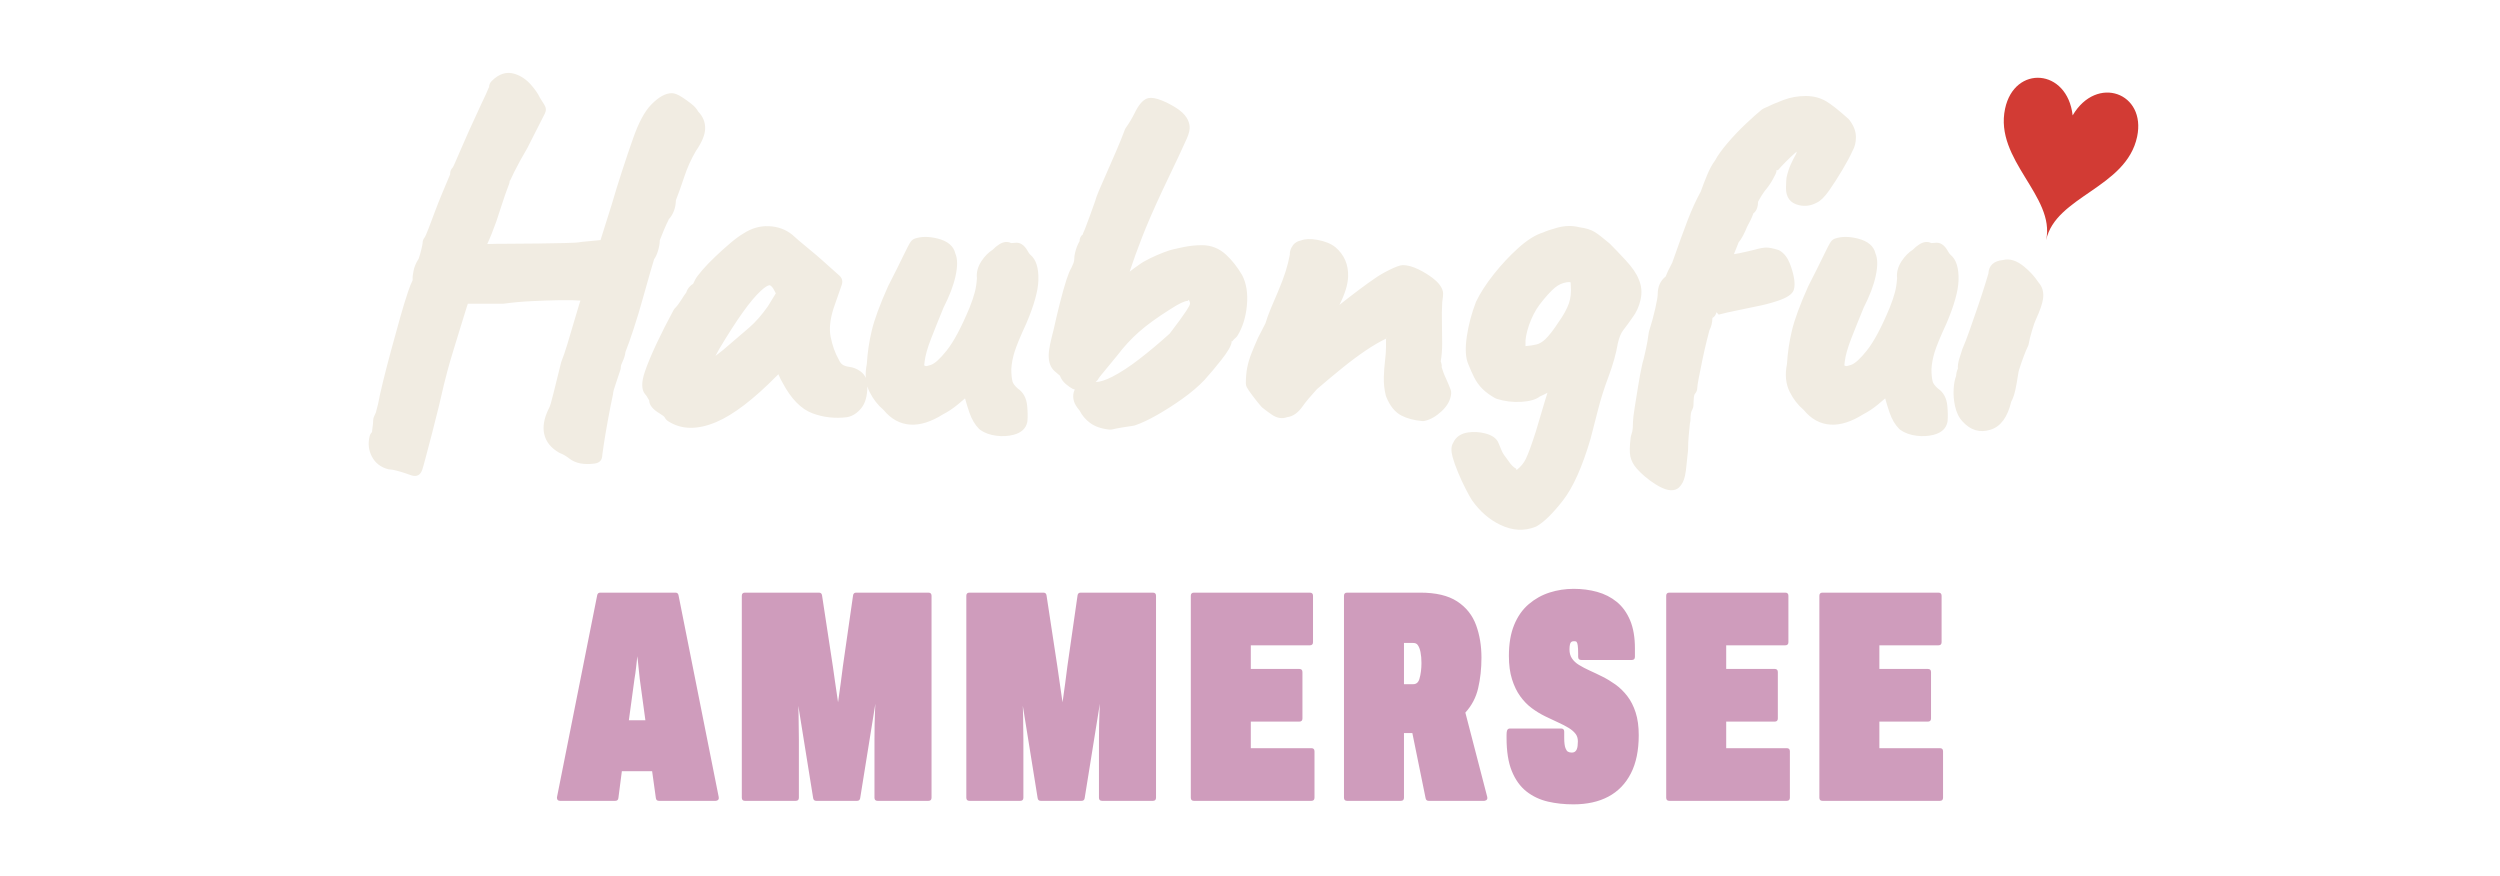
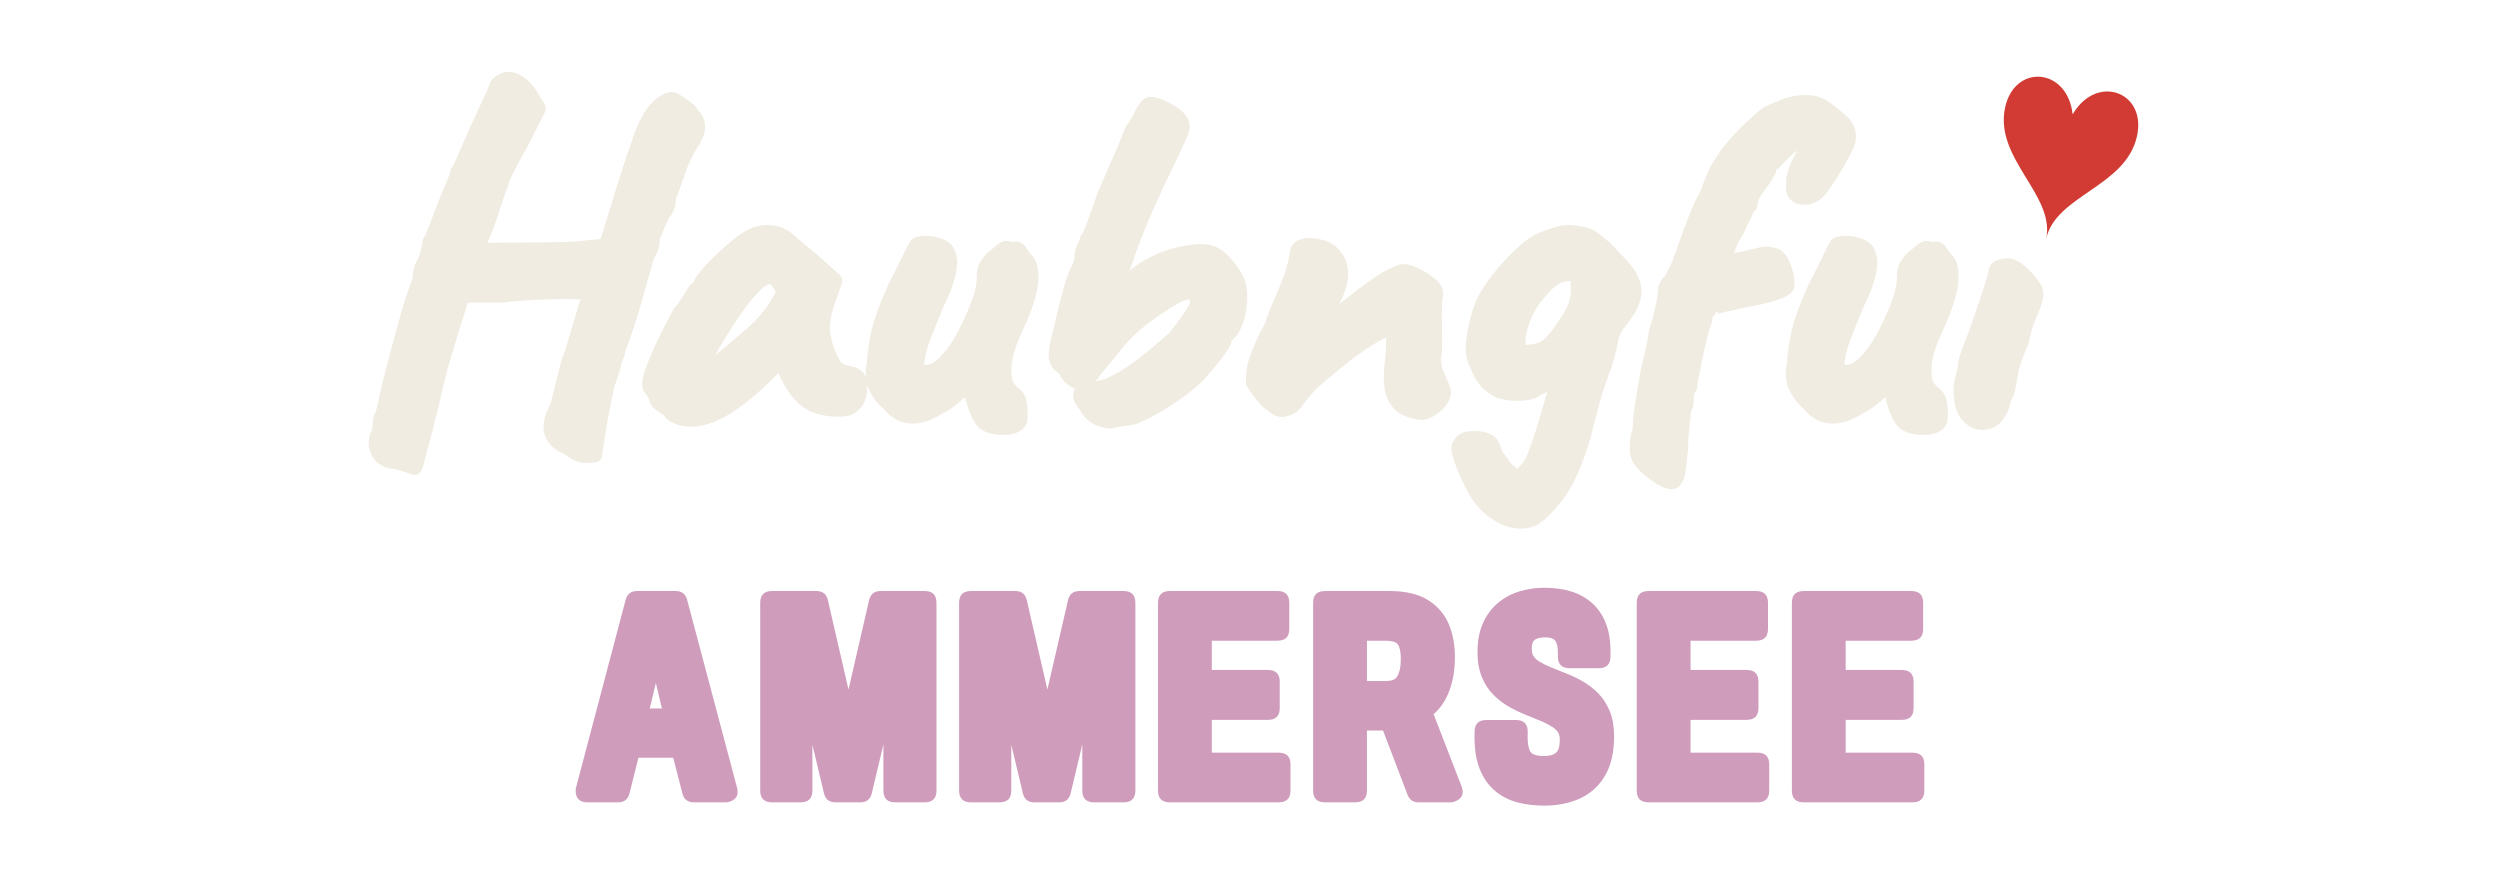
<svg xmlns="http://www.w3.org/2000/svg" width="127.0mm" height="44.45mm" viewBox="0 0 127.0 44.45" role="img" aria-label="Haubngfui · AMMERSEE · Fisherman-Fassung (Stick, embroidery_front)">
-   <path id="schrift" fill="#f1ece2" d="M20.876 24.141 20.635 24.056Q20.411 23.978 20.151 23.91Q19.929 23.852 19.842 23.852Q19.787 23.852 19.733 23.839Q19.15 23.693 18.888 23.187Q18.641 22.71 18.778 22.159Q18.809 22.038 18.897 21.95L18.915 21.789Q18.958 21.51 18.958 21.351Q18.958 21.245 19.006 21.15Q19.083 20.994 19.096 20.95Q19.118 20.874 19.209 20.509Q19.285 20.086 19.466 19.349Q19.648 18.608 19.879 17.758Q20.108 16.912 20.326 16.137Q20.547 15.353 20.732 14.811Q20.858 14.44 20.961 14.237V14.087Q20.961 14.052 20.966 14.017L21.003 13.788Q21.051 13.483 21.27 13.138Q21.347 12.918 21.407 12.659Q21.468 12.395 21.468 12.35Q21.468 12.192 21.566 12.069Q21.619 12.003 21.775 11.597Q21.955 11.13 22.123 10.674Q22.271 10.278 22.456 9.836L22.77 9.087L22.867 8.856V8.827Q22.867 8.64 22.999 8.508Q23.034 8.474 23.374 7.673Q23.751 6.785 24.406 5.379Q24.408 5.373 24.411 5.368Q24.504 5.182 24.694 4.766Q24.784 4.57 24.826 4.456L24.846 4.435Q24.846 4.248 24.978 4.116Q25.532 3.562 26.142 3.751Q26.612 3.897 26.973 4.305Q27.281 4.654 27.43 4.968L27.657 5.33Q27.791 5.546 27.676 5.773L26.794 7.51Q26.788 7.522 26.781 7.534Q26.392 8.197 26.121 8.738Q25.988 9.004 25.924 9.154L25.891 9.189Q25.891 9.27 25.862 9.347L25.754 9.636Q25.649 9.916 25.507 10.353L25.217 11.236Q25.215 11.241 25.214 11.246Q24.975 11.918 24.752 12.397Q25.189 12.383 25.78 12.383Q26.527 12.383 27.306 12.371L28.721 12.346Q29.311 12.335 29.499 12.296Q29.524 12.29 29.549 12.288L30.507 12.196L31.091 10.338Q31.286 9.656 31.601 8.688Q31.917 7.716 32.16 7.034Q32.578 5.833 33.082 5.315Q33.649 4.733 34.129 4.733Q34.334 4.733 34.651 4.938Q34.872 5.081 35.105 5.262Q35.357 5.458 35.469 5.668Q35.839 6.05 35.821 6.55Q35.804 7.015 35.352 7.67Q34.996 8.274 34.761 8.981Q34.523 9.695 34.336 10.171Q34.325 10.49 34.233 10.719Q34.126 10.986 33.964 11.148L33.971 11.156Q33.928 11.235 33.861 11.38Q33.723 11.681 33.607 11.981L33.517 12.205Q33.517 12.44 33.425 12.745Q33.347 13.007 33.228 13.171Q33.172 13.351 33.04 13.803Q32.872 14.379 32.656 15.161Q32.436 15.955 32.191 16.701Q31.962 17.4 31.774 17.879Q31.75 18.112 31.615 18.395Q31.538 18.557 31.538 18.648Q31.538 18.721 31.515 18.791L31.274 19.515Q31.152 19.88 31.152 19.927Q31.152 19.976 31.142 20.023Q31.022 20.571 30.891 21.288Q30.76 22.005 30.676 22.553Q30.597 23.074 30.597 23.102Q30.597 23.497 30.206 23.549Q29.393 23.656 28.931 23.301Q28.673 23.102 28.473 23.029Q28.435 23.015 28.401 22.995Q27.769 22.63 27.643 22.036Q27.527 21.488 27.859 20.795Q27.869 20.772 27.883 20.751Q27.964 20.62 28.128 19.932Q28.31 19.167 28.504 18.415Q28.512 18.387 28.522 18.361Q28.66 18.016 28.823 17.48Q28.991 16.928 29.147 16.388Q29.305 15.841 29.427 15.447Q29.457 15.352 29.486 15.27Q29.068 15.238 28.448 15.249Q27.797 15.261 27.031 15.297Q26.279 15.332 25.599 15.426Q25.568 15.43 25.538 15.43H23.766Q23.742 15.502 23.71 15.6Q23.58 16.006 23.405 16.583L23.042 17.767Q22.857 18.363 22.727 18.853Q22.596 19.344 22.549 19.546Q22.453 19.981 22.295 20.636Q22.137 21.292 21.955 21.985L21.641 23.179Q21.505 23.7 21.452 23.858Q21.309 24.285 20.883 24.143Q20.879 24.142 20.876 24.141ZM33.774 21.215Q33.737 21.14 33.525 21.014Q32.979 20.691 32.979 20.338L32.922 20.247Q32.846 20.101 32.797 20.053Q32.782 20.038 32.769 20.022Q32.487 19.684 32.761 18.877Q32.963 18.286 33.359 17.443Q33.751 16.611 34.216 15.755Q34.247 15.698 34.293 15.652Q34.449 15.496 34.614 15.227Q34.758 14.994 34.864 14.856Q34.907 14.708 35.018 14.579Q35.105 14.477 35.21 14.418L35.319 14.2Q35.392 14.054 35.677 13.722Q35.94 13.415 36.323 13.05Q36.699 12.691 37.08 12.367Q37.473 12.032 37.753 11.87Q38.377 11.46 39.059 11.49Q39.751 11.521 40.252 11.928Q40.27 11.943 40.287 11.959Q40.347 12.019 40.587 12.225Q40.836 12.439 41.158 12.701Q41.492 12.973 41.742 13.198L42.633 13.993Q42.857 14.193 42.758 14.477L42.34 15.677Q42.074 16.526 42.201 17.133Q42.337 17.788 42.604 18.257Q42.614 18.275 42.622 18.293Q42.693 18.448 42.798 18.522Q42.915 18.604 43.145 18.637Q43.443 18.674 43.705 18.861Q43.894 18.996 43.983 19.198Q43.958 18.866 44.034 18.492Q44.086 17.625 44.285 16.794Q44.488 15.945 45.108 14.556Q45.113 14.545 45.118 14.534Q45.622 13.55 45.885 13Q46.17 12.405 46.269 12.273Q46.353 12.16 46.487 12.116Q46.973 11.954 47.631 12.118Q48.402 12.311 48.532 12.881Q48.705 13.276 48.541 14.026Q48.385 14.741 47.931 15.627Q47.598 16.435 47.302 17.195Q47.021 17.913 46.968 18.385Q46.947 18.562 46.949 18.562Q46.984 18.575 47.016 18.593Q47.059 18.616 47.291 18.536Q47.59 18.434 48.087 17.812Q48.627 17.138 49.254 15.628Q49.434 15.178 49.523 14.832Q49.604 14.518 49.628 14.13Q49.577 13.695 49.86 13.262Q50.1 12.896 50.437 12.679Q50.566 12.538 50.754 12.418Q51.079 12.208 51.364 12.348L51.542 12.337Q51.94 12.271 52.211 12.759Q52.288 12.898 52.34 12.94Q52.781 13.301 52.75 14.247Q52.723 15.055 52.135 16.436Q52.132 16.442 52.129 16.448Q51.683 17.411 51.535 17.889Q51.397 18.335 51.374 18.756Q51.375 19.13 51.434 19.376Q51.472 19.53 51.705 19.738Q52.127 20.027 52.181 20.623Q52.221 21.06 52.193 21.389Q52.191 21.419 52.184 21.449Q52.076 21.935 51.484 22.088Q51.074 22.195 50.614 22.135Q50.13 22.073 49.798 21.84Q49.765 21.818 49.738 21.79Q49.423 21.475 49.244 20.954Q49.133 20.632 49.024 20.238Q48.895 20.353 48.652 20.553Q48.285 20.854 47.913 21.043Q47.005 21.615 46.253 21.571Q45.458 21.524 44.883 20.824Q44.448 20.457 44.175 19.911Q44.107 19.775 44.062 19.629Q44.059 20.356 43.757 20.729Q43.45 21.109 43.049 21.189Q43.032 21.193 43.015 21.195Q42.111 21.304 41.286 21.001Q40.405 20.678 39.748 19.43Q39.658 19.287 39.541 19.011Q39.503 19.05 39.466 19.087Q37.692 20.886 36.386 21.44Q34.939 22.052 33.93 21.389Q33.829 21.323 33.774 21.215ZM56.358 21.823Q55.752 21.762 55.375 21.484Q55.032 21.23 54.841 20.853Q54.619 20.592 54.56 20.395Q54.488 20.155 54.542 19.939Q54.563 19.854 54.601 19.79Q54.543 19.778 54.488 19.751Q54.343 19.678 54.145 19.511Q53.938 19.336 53.842 19.083Q53.683 18.956 53.565 18.847Q53.274 18.581 53.274 18.069Q53.274 17.83 53.344 17.495Q53.406 17.197 53.527 16.733Q53.666 16.095 53.839 15.409Q54.015 14.711 54.178 14.204Q54.306 13.807 54.427 13.605L54.519 13.398Q54.577 13.268 54.577 13.074Q54.577 13.037 54.583 13Q54.642 12.644 54.781 12.366L54.842 12.253Q54.842 12.028 55.022 11.893L55.011 11.871Q55.073 11.746 55.161 11.514Q55.351 11.017 55.635 10.213Q55.679 10.032 55.819 9.701Q55.99 9.299 56.233 8.752Q56.473 8.212 56.725 7.624Q56.974 7.043 57.139 6.596Q57.159 6.54 57.193 6.492Q57.462 6.111 57.651 5.722Q57.929 5.149 58.252 5.01Q58.295 4.992 58.341 4.983Q58.593 4.932 59.019 5.103Q59.356 5.238 59.703 5.451Q60.107 5.699 60.283 5.982Q60.412 6.196 60.434 6.417Q60.458 6.654 60.29 7.039Q60.167 7.323 59.874 7.944L59.053 9.671Q58.385 11.103 58.017 12.054Q57.647 13.008 57.421 13.697Q57.405 13.748 57.387 13.799Q57.606 13.628 57.853 13.457Q58.08 13.288 58.439 13.115Q58.782 12.95 59.112 12.823Q59.443 12.696 59.63 12.659Q59.76 12.624 60.139 12.548Q60.605 12.455 61.06 12.455Q61.769 12.455 62.297 12.951Q62.742 13.369 63.088 13.955Q63.094 13.965 63.1 13.975Q63.427 14.6 63.342 15.516Q63.26 16.404 62.868 17.048Q62.827 17.116 62.765 17.166Q62.687 17.228 62.599 17.342L62.572 17.321Q62.572 17.353 62.567 17.385Q62.526 17.674 62.04 18.288Q61.622 18.818 61.202 19.286Q61.198 19.291 61.194 19.296Q60.729 19.786 60.066 20.258Q59.42 20.717 58.785 21.079Q58.131 21.45 57.655 21.609Q57.613 21.623 57.568 21.629Q57.384 21.652 57.031 21.711Q56.687 21.768 56.512 21.812Q56.436 21.831 56.358 21.823ZM77.996 26.765Q77.139 27.102 76.227 26.668Q75.385 26.268 74.786 25.424Q74.782 25.419 74.779 25.414Q74.668 25.248 74.464 24.852Q74.262 24.461 74.074 24.01Q73.882 23.548 73.789 23.206Q73.664 22.741 73.821 22.495Q74.024 22.047 74.583 21.967Q75.008 21.907 75.431 22.013Q75.991 22.153 76.127 22.513Q76.199 22.682 76.271 22.861Q76.324 22.995 76.404 23.11Q76.504 23.254 76.59 23.363Q76.605 23.38 76.617 23.399Q76.816 23.706 77.019 23.808L77.039 23.881Q77.356 23.635 77.511 23.314Q77.702 22.921 78.03 21.89L78.486 20.354Q78.547 20.149 78.611 19.952Q78.429 20.052 78.223 20.142Q77.932 20.372 77.293 20.413Q76.642 20.454 76.03 20.26Q75.985 20.245 75.943 20.222Q75.553 19.999 75.305 19.751Q75.049 19.494 74.883 19.163Q74.744 18.885 74.595 18.512Q74.376 18.028 74.515 17.087Q74.643 16.217 74.974 15.35Q74.981 15.333 74.989 15.316Q75.3 14.668 75.886 13.928Q76.465 13.199 77.12 12.607Q77.802 11.99 78.393 11.808Q78.629 11.699 79.112 11.566Q79.696 11.406 80.234 11.545Q80.719 11.607 81.01 11.785Q81.258 11.936 81.767 12.369Q81.781 12.381 81.794 12.394Q82.114 12.713 82.578 13.214Q83.087 13.763 83.243 14.181Q83.467 14.675 83.338 15.237Q83.221 15.75 82.925 16.138Q82.705 16.457 82.46 16.775Q82.282 17.006 82.183 17.455Q82.055 18.217 81.704 19.156Q81.375 20.037 81.188 20.785L80.801 22.284Q80.799 22.291 80.797 22.299Q80.17 24.432 79.393 25.429Q78.612 26.431 78.049 26.741Q78.023 26.755 77.996 26.765ZM85.224 24.818Q84.83 25.072 84.08 24.589Q83.52 24.229 83.14 23.795Q82.895 23.516 82.822 23.186Q82.757 22.894 82.839 22.215Q82.845 22.163 82.863 22.114Q82.936 21.913 82.945 21.739Q82.956 21.509 82.956 21.424Q82.956 21.243 83.046 20.677L83.227 19.554Q83.325 18.956 83.4 18.628Q83.412 18.554 83.44 18.443Q83.476 18.301 83.503 18.215L83.619 17.704Q83.687 17.409 83.757 16.898Q83.762 16.859 83.774 16.822Q83.961 16.238 84.089 15.666Q84.211 15.123 84.211 14.956Q84.211 14.368 84.615 14.046Q84.661 13.922 84.737 13.761Q84.853 13.519 84.949 13.346Q85.426 11.984 85.737 11.176Q86.054 10.357 86.397 9.735Q86.541 9.328 86.719 8.899Q86.911 8.435 87.127 8.15Q87.324 7.776 87.758 7.268Q88.196 6.754 88.696 6.283Q89.192 5.816 89.495 5.571Q89.535 5.539 89.581 5.517Q90.132 5.251 90.611 5.074Q91.145 4.877 91.732 4.877Q92.312 4.877 92.768 5.144Q93.157 5.372 93.89 6.03Q93.921 6.058 93.947 6.091Q94.281 6.526 94.281 6.968Q94.281 7.366 94.111 7.659Q93.931 8.063 93.59 8.635Q93.244 9.216 92.92 9.677Q92.573 10.171 92.288 10.296Q91.859 10.532 91.389 10.423Q90.727 10.271 90.727 9.551Q90.727 9.363 90.74 9.199L90.752 9.055Q90.755 9.022 90.762 8.991Q90.845 8.634 90.971 8.352Q91.089 8.091 91.196 7.904Q91.2 7.897 91.204 7.891Q91.269 7.784 91.271 7.703Q91.211 7.753 91.105 7.848Q90.911 8.023 90.693 8.244Q90.477 8.462 90.316 8.651L90.251 8.634Q90.251 8.744 90.2 8.842L90.067 9.096Q89.915 9.386 89.628 9.728Q89.479 9.942 89.374 10.131Q89.31 10.246 89.31 10.25Q89.31 10.42 89.263 10.562Q89.201 10.747 89.069 10.842L89.056 10.882Q88.961 11.152 88.759 11.508Q88.659 11.755 88.546 11.969Q88.435 12.178 88.322 12.312L88.229 12.548Q88.158 12.725 88.083 12.912Q88.213 12.894 88.363 12.863Q88.756 12.781 89.13 12.687Q89.523 12.576 89.729 12.576Q89.941 12.576 90.32 12.692Q90.376 12.709 90.426 12.741Q90.744 12.939 90.919 13.377Q91.055 13.717 91.123 14.059Q91.207 14.478 91.121 14.736L91.121 14.736Q91.01 15.053 90.297 15.287Q89.76 15.464 89.221 15.566Q88.779 15.663 88.236 15.771Q87.707 15.877 87.31 15.982L87.197 15.862Q87.145 16.071 86.992 16.152Q86.981 16.511 86.84 16.774Q86.796 16.929 86.705 17.299Q86.596 17.735 86.489 18.246Q86.381 18.761 86.298 19.198Q86.221 19.596 86.221 19.701Q86.221 19.865 86.115 19.991Q86.061 20.054 86.05 20.171Q86.028 20.407 86.028 20.579Q86.028 20.688 85.978 20.785Q85.911 20.914 85.898 20.999Q85.878 21.121 85.878 21.182V21.279Q85.878 21.396 85.847 21.511L85.789 22.107Q85.754 22.482 85.754 22.847Q85.754 22.871 85.751 22.895L85.677 23.589Q85.65 23.929 85.594 24.186Q85.515 24.548 85.293 24.763Q85.261 24.794 85.224 24.818ZM96.481 21.79Q96.166 21.475 95.988 20.954Q95.877 20.632 95.767 20.238Q95.638 20.353 95.396 20.553Q95.029 20.854 94.657 21.043Q93.749 21.615 92.996 21.571Q92.201 21.524 91.627 20.824Q91.192 20.457 90.919 19.911Q90.614 19.301 90.778 18.492Q90.83 17.625 91.029 16.794Q91.231 15.945 91.852 14.556Q91.857 14.545 91.862 14.534Q92.366 13.55 92.629 13Q92.914 12.405 93.013 12.273Q93.097 12.16 93.23 12.116Q93.717 11.954 94.375 12.118Q95.146 12.311 95.275 12.881Q95.448 13.276 95.284 14.026Q95.129 14.741 94.675 15.627Q94.342 16.435 94.045 17.195Q93.765 17.913 93.711 18.385Q93.691 18.562 93.693 18.562Q93.728 18.575 93.76 18.593Q93.802 18.616 94.035 18.536Q94.334 18.434 94.831 17.812Q95.371 17.138 95.998 15.628Q96.178 15.178 96.267 14.832Q96.348 14.518 96.372 14.13Q96.321 13.695 96.604 13.262Q96.843 12.896 97.18 12.679Q97.31 12.538 97.497 12.418Q97.823 12.208 98.108 12.348L98.286 12.337Q98.684 12.271 98.954 12.759Q99.032 12.898 99.084 12.94Q99.525 13.301 99.494 14.247Q99.467 15.055 98.879 16.436Q98.876 16.442 98.873 16.448Q98.427 17.411 98.279 17.889Q98.141 18.335 98.118 18.756Q98.119 19.13 98.178 19.376Q98.215 19.53 98.449 19.738Q98.871 20.027 98.925 20.623Q98.965 21.06 98.937 21.389Q98.935 21.419 98.928 21.449Q98.82 21.935 98.228 22.088Q97.818 22.195 97.357 22.135Q96.873 22.073 96.541 21.84Q96.509 21.818 96.481 21.79ZM72.241 21.389Q71.622 21.333 71.194 21.111Q70.693 20.852 70.414 20.14Q70.404 20.113 70.397 20.085Q70.285 19.639 70.299 19.154Q70.312 18.711 70.363 18.293Q70.408 17.921 70.408 17.659V17.204Q69.938 17.43 69.383 17.803Q68.809 18.19 68.185 18.696Q67.56 19.203 66.9 19.769Q66.403 20.312 66.171 20.644Q65.825 21.138 65.39 21.191Q65.01 21.332 64.623 21.074Q64.39 20.918 64.133 20.713Q64.102 20.688 64.076 20.658Q63.896 20.453 63.658 20.139Q63.403 19.804 63.336 19.67Q63.289 19.575 63.289 19.469Q63.289 19.04 63.357 18.684Q63.425 18.329 63.573 17.953Q63.709 17.606 63.907 17.162Q63.916 17.142 63.927 17.122Q64.014 16.969 64.091 16.805Q64.173 16.629 64.286 16.423Q64.388 16.079 64.566 15.652Q64.748 15.214 64.919 14.824Q65.174 14.221 65.312 13.783Q65.438 13.387 65.525 12.931Q65.513 12.766 65.605 12.583Q65.745 12.301 66.043 12.227Q66.062 12.222 66.081 12.219Q66.393 12.09 66.919 12.184Q67.502 12.289 67.833 12.554Q67.839 12.558 67.844 12.563Q68.515 13.139 68.484 14.055Q68.463 14.659 68.042 15.49Q68.089 15.453 68.14 15.412Q68.556 15.082 69.043 14.717Q69.53 14.352 69.828 14.152Q70.122 13.94 70.56 13.721Q71.065 13.468 71.268 13.468Q71.612 13.468 72.055 13.682Q72.445 13.871 72.783 14.127Q73.21 14.452 73.297 14.799Q73.311 14.852 73.311 14.908Q73.311 15.039 73.281 15.23Q73.262 15.353 73.262 15.439Q73.262 15.453 73.261 15.467Q73.238 15.834 73.25 16.358Q73.262 16.906 73.262 17.454Q73.262 17.945 73.188 18.361Q73.202 18.396 73.215 18.434Q73.254 18.55 73.237 18.653Q73.275 18.78 73.32 18.907Q73.373 19.056 73.461 19.241Q73.564 19.461 73.691 19.79Q73.727 19.885 73.719 19.986Q73.682 20.476 73.227 20.897Q72.813 21.28 72.383 21.379Q72.312 21.396 72.241 21.389ZM102.17 20.408Q101.89 21.589 101.12 21.829Q100.306 22.082 99.706 21.419Q99.427 21.134 99.316 20.634Q99.218 20.192 99.246 19.748Q99.271 19.358 99.369 19.103Q99.384 18.886 99.462 18.724Q99.441 18.525 99.53 18.229Q99.604 17.981 99.679 17.758Q99.685 17.739 99.693 17.72Q99.856 17.349 100.067 16.749Q100.284 16.136 100.5 15.499Q100.715 14.866 100.858 14.402Q100.974 14.026 101.009 13.901Q101.044 13.275 101.762 13.208Q102.262 13.08 102.829 13.547Q103.275 13.915 103.551 14.34Q103.862 14.685 103.784 15.194Q103.726 15.569 103.435 16.205Q103.431 16.212 103.428 16.219Q103.349 16.377 103.228 16.786Q103.103 17.205 103.059 17.467Q103.048 17.534 103.018 17.595Q102.931 17.767 102.807 18.096Q102.679 18.432 102.587 18.732Q102.581 18.75 102.575 18.767Q102.546 18.839 102.505 19.112Q102.455 19.452 102.38 19.804Q102.303 20.164 102.17 20.408ZM55.838 19.181Q55.781 19.3 55.661 19.407Q55.988 19.401 56.5 19.14Q57.126 18.822 57.889 18.232Q58.656 17.639 59.424 16.943Q60.022 16.16 60.261 15.795Q60.449 15.51 60.454 15.424Q60.458 15.35 60.401 15.247Q60.396 15.239 60.392 15.23L60.336 15.285Q60.107 15.285 59.47 15.696Q58.459 16.331 57.859 16.862Q57.265 17.387 56.761 18.052Q56.757 18.056 56.754 18.061Q56.557 18.307 56.322 18.586Q56.095 18.854 55.945 19.044L55.838 19.181ZM77.493 17.583Q77.812 17.557 78.052 17.499Q78.283 17.443 78.509 17.226Q78.786 16.96 79.168 16.375Q79.173 16.368 79.178 16.361Q79.552 15.834 79.7 15.411Q79.837 15.018 79.796 14.509L79.789 14.348Q79.738 14.316 79.589 14.339Q79.255 14.392 78.989 14.614Q78.665 14.884 78.213 15.472Q77.895 15.896 77.676 16.507Q77.467 17.134 77.496 17.477L77.493 17.583ZM39.412 14.901Q39.277 14.623 39.19 14.547Q39.124 14.489 39.1 14.489Q38.961 14.489 38.656 14.769Q38.256 15.135 37.741 15.857Q37.208 16.602 36.542 17.72Q36.435 17.903 36.346 18.08Q36.515 17.954 36.713 17.795L38.059 16.642Q38.542 16.224 39.013 15.554L39.412 14.901ZM70.423 17.196 70.435 17.134 70.413 17.173 70.423 17.196ZM86.993 16.11Q87.002 16.098 87.009 16.085L86.993 16.09Q86.993 16.1 86.993 16.11ZM70.415 17.2H70.423L70.423 17.197Q70.419 17.199 70.415 17.2Z" />
-   <g id="herz" transform="translate(104.855,7.912) rotate(12) scale(0.38096) translate(0,8.500)">
+   <path id="schrift" fill="#f1ece2" d="M20.876 24.086 20.635 24.001Q20.411 23.923 20.151 23.855Q19.929 23.797 19.842 23.797Q19.787 23.797 19.733 23.784Q19.15 23.638 18.888 23.132Q18.641 22.655 18.778 22.104Q18.809 21.983 18.897 21.895L18.915 21.735Q18.958 21.455 18.958 21.296Q18.958 21.19 19.006 21.095Q19.083 20.939 19.096 20.895Q19.118 20.819 19.209 20.454Q19.285 20.031 19.466 19.294Q19.648 18.553 19.879 17.703Q20.108 16.857 20.326 16.082Q20.547 15.298 20.732 14.756Q20.858 14.385 20.961 14.182V14.032Q20.961 13.997 20.966 13.962L21.003 13.733Q21.051 13.428 21.27 13.083Q21.347 12.863 21.407 12.604Q21.468 12.34 21.468 12.295Q21.468 12.137 21.566 12.014Q21.619 11.948 21.775 11.542Q21.955 11.075 22.123 10.619Q22.271 10.223 22.456 9.781L22.77 9.032L22.867 8.801V8.772Q22.867 8.585 22.999 8.453Q23.034 8.419 23.374 7.618Q23.751 6.731 24.406 5.324Q24.408 5.318 24.411 5.313Q24.504 5.127 24.694 4.711Q24.784 4.515 24.826 4.401L24.846 4.38Q24.846 4.193 24.978 4.061Q25.532 3.507 26.142 3.696Q26.612 3.842 26.973 4.25Q27.281 4.599 27.43 4.913L27.657 5.275Q27.791 5.491 27.676 5.718L26.794 7.455Q26.788 7.467 26.781 7.479Q26.392 8.142 26.121 8.683Q25.988 8.949 25.924 9.099L25.891 9.134Q25.891 9.215 25.862 9.292L25.754 9.581Q25.649 9.861 25.507 10.298L25.217 11.181Q25.215 11.186 25.214 11.191Q24.975 11.863 24.752 12.342Q25.189 12.328 25.78 12.328Q26.527 12.328 27.306 12.316L28.721 12.291Q29.311 12.28 29.499 12.241Q29.524 12.236 29.549 12.233L30.507 12.141L31.091 10.283Q31.286 9.601 31.601 8.633Q31.917 7.661 32.16 6.979Q32.578 5.778 33.082 5.26Q33.649 4.678 34.129 4.678Q34.334 4.678 34.651 4.883Q34.872 5.026 35.105 5.207Q35.357 5.403 35.469 5.613Q35.839 5.995 35.821 6.495Q35.804 6.96 35.352 7.615Q34.996 8.219 34.761 8.926Q34.523 9.64 34.336 10.116Q34.325 10.435 34.233 10.664Q34.126 10.931 33.964 11.093L33.971 11.101Q33.928 11.18 33.861 11.325Q33.723 11.626 33.607 11.926L33.517 12.15Q33.517 12.385 33.425 12.69Q33.347 12.952 33.228 13.116Q33.172 13.296 33.04 13.748Q32.872 14.324 32.656 15.106Q32.436 15.9 32.191 16.646Q31.962 17.345 31.774 17.824Q31.75 18.057 31.615 18.34Q31.538 18.502 31.538 18.593Q31.538 18.666 31.515 18.736L31.274 19.46Q31.152 19.825 31.152 19.872Q31.152 19.921 31.142 19.968Q31.022 20.516 30.891 21.233Q30.76 21.95 30.676 22.498Q30.597 23.019 30.597 23.047Q30.597 23.442 30.206 23.494Q29.393 23.601 28.931 23.246Q28.673 23.047 28.473 22.974Q28.435 22.96 28.401 22.941Q27.769 22.575 27.643 21.981Q27.527 21.433 27.859 20.74Q27.869 20.717 27.883 20.696Q27.964 20.565 28.128 19.877Q28.31 19.112 28.504 18.36Q28.512 18.332 28.522 18.306Q28.66 17.961 28.823 17.425Q28.991 16.873 29.147 16.333Q29.305 15.786 29.427 15.392Q29.457 15.297 29.486 15.215Q29.068 15.183 28.448 15.194Q27.797 15.206 27.031 15.242Q26.279 15.277 25.599 15.371Q25.568 15.375 25.538 15.375H23.766Q23.742 15.447 23.71 15.545Q23.58 15.951 23.405 16.528L23.042 17.712Q22.857 18.308 22.727 18.798Q22.596 19.289 22.549 19.491Q22.453 19.926 22.295 20.581Q22.137 21.237 21.955 21.93L21.641 23.124Q21.505 23.645 21.452 23.803Q21.309 24.23 20.883 24.088Q20.879 24.087 20.876 24.086ZM33.774 21.16Q33.737 21.085 33.525 20.959Q32.979 20.636 32.979 20.283L32.922 20.192Q32.846 20.046 32.797 19.998Q32.782 19.983 32.769 19.967Q32.487 19.629 32.761 18.822Q32.963 18.232 33.359 17.388Q33.751 16.556 34.216 15.7Q34.247 15.643 34.293 15.597Q34.449 15.441 34.614 15.172Q34.758 14.939 34.864 14.801Q34.907 14.653 35.018 14.524Q35.105 14.422 35.21 14.363L35.319 14.145Q35.392 13.999 35.677 13.667Q35.94 13.36 36.323 12.995Q36.699 12.636 37.08 12.312Q37.473 11.977 37.753 11.815Q38.377 11.405 39.059 11.435Q39.751 11.466 40.252 11.873Q40.27 11.888 40.287 11.904Q40.347 11.965 40.587 12.17Q40.836 12.384 41.158 12.646Q41.492 12.918 41.742 13.143L42.633 13.938Q42.857 14.138 42.758 14.422L42.34 15.622Q42.074 16.471 42.201 17.078Q42.337 17.733 42.604 18.202Q42.614 18.22 42.622 18.238Q42.693 18.393 42.798 18.467Q42.915 18.549 43.145 18.582Q43.443 18.62 43.705 18.806Q43.894 18.941 43.983 19.143Q43.958 18.811 44.034 18.437Q44.086 17.57 44.285 16.739Q44.488 15.89 45.108 14.501Q45.113 14.49 45.118 14.479Q45.622 13.495 45.885 12.945Q46.17 12.35 46.269 12.218Q46.353 12.106 46.487 12.061Q46.973 11.899 47.631 12.064Q48.402 12.256 48.532 12.826Q48.705 13.221 48.541 13.972Q48.385 14.686 47.931 15.573Q47.598 16.38 47.302 17.14Q47.021 17.858 46.968 18.331Q46.947 18.507 46.949 18.507Q46.984 18.52 47.016 18.538Q47.059 18.561 47.291 18.481Q47.59 18.379 48.087 17.757Q48.627 17.083 49.254 15.573Q49.434 15.123 49.523 14.777Q49.604 14.463 49.628 14.075Q49.577 13.64 49.86 13.207Q50.1 12.841 50.437 12.624Q50.566 12.483 50.754 12.363Q51.079 12.153 51.364 12.293L51.542 12.282Q51.94 12.216 52.211 12.704Q52.288 12.844 52.34 12.885Q52.781 13.246 52.75 14.192Q52.723 15 52.135 16.381Q52.132 16.387 52.129 16.394Q51.683 17.356 51.535 17.834Q51.397 18.28 51.374 18.701Q51.375 19.075 51.434 19.321Q51.472 19.475 51.705 19.683Q52.127 19.972 52.181 20.568Q52.221 21.005 52.193 21.334Q52.191 21.364 52.184 21.394Q52.076 21.88 51.484 22.033Q51.074 22.14 50.614 22.08Q50.13 22.018 49.798 21.786Q49.765 21.763 49.738 21.735Q49.423 21.42 49.244 20.899Q49.133 20.577 49.024 20.183Q48.895 20.298 48.652 20.498Q48.285 20.799 47.913 20.988Q47.005 21.56 46.253 21.516Q45.458 21.469 44.883 20.769Q44.448 20.402 44.175 19.856Q44.107 19.72 44.062 19.574Q44.059 20.301 43.757 20.674Q43.45 21.054 43.049 21.134Q43.032 21.138 43.015 21.14Q42.111 21.249 41.286 20.946Q40.405 20.623 39.748 19.375Q39.658 19.232 39.541 18.956Q39.503 18.995 39.466 19.032Q37.692 20.831 36.386 21.385Q34.939 21.997 33.93 21.335Q33.829 21.268 33.774 21.16ZM56.358 21.768Q55.752 21.708 55.375 21.429Q55.032 21.176 54.841 20.798Q54.619 20.537 54.56 20.34Q54.488 20.1 54.542 19.884Q54.563 19.799 54.601 19.735Q54.543 19.723 54.488 19.696Q54.343 19.623 54.145 19.456Q53.938 19.281 53.842 19.029Q53.683 18.901 53.565 18.792Q53.274 18.526 53.274 18.014Q53.274 17.775 53.344 17.44Q53.406 17.142 53.527 16.678Q53.666 16.041 53.839 15.355Q54.015 14.657 54.178 14.149Q54.306 13.752 54.427 13.55L54.519 13.343Q54.577 13.213 54.577 13.019Q54.577 12.982 54.583 12.945Q54.642 12.589 54.781 12.311L54.842 12.198Q54.842 11.973 55.022 11.838L55.011 11.816Q55.073 11.691 55.161 11.459Q55.351 10.962 55.635 10.158Q55.679 9.977 55.819 9.646Q55.99 9.244 56.233 8.698Q56.473 8.157 56.725 7.569Q56.974 6.988 57.139 6.541Q57.159 6.485 57.193 6.437Q57.462 6.056 57.651 5.667Q57.929 5.094 58.252 4.955Q58.295 4.937 58.341 4.928Q58.593 4.877 59.019 5.048Q59.356 5.183 59.703 5.396Q60.107 5.644 60.283 5.927Q60.412 6.141 60.434 6.362Q60.458 6.599 60.29 6.984Q60.167 7.268 59.874 7.889L59.053 9.616Q58.385 11.048 58.017 11.999Q57.647 12.953 57.421 13.642Q57.405 13.693 57.387 13.744Q57.606 13.573 57.853 13.402Q58.08 13.233 58.439 13.06Q58.782 12.895 59.112 12.768Q59.443 12.641 59.63 12.604Q59.76 12.569 60.139 12.493Q60.605 12.4 61.06 12.4Q61.769 12.4 62.297 12.896Q62.742 13.314 63.088 13.9Q63.094 13.91 63.1 13.92Q63.427 14.545 63.342 15.461Q63.26 16.349 62.868 16.993Q62.827 17.061 62.765 17.111Q62.687 17.173 62.599 17.287L62.572 17.266Q62.572 17.298 62.567 17.33Q62.526 17.619 62.04 18.233Q61.622 18.763 61.202 19.231Q61.198 19.236 61.194 19.241Q60.729 19.731 60.066 20.203Q59.42 20.663 58.785 21.024Q58.131 21.395 57.655 21.554Q57.613 21.568 57.568 21.574Q57.384 21.597 57.031 21.656Q56.687 21.713 56.512 21.757Q56.436 21.776 56.358 21.768ZM77.996 26.71Q77.139 27.047 76.227 26.613Q75.385 26.213 74.786 25.369Q74.782 25.364 74.779 25.359Q74.668 25.193 74.464 24.797Q74.262 24.406 74.074 23.955Q73.882 23.493 73.789 23.151Q73.664 22.686 73.821 22.44Q74.024 21.992 74.583 21.913Q75.008 21.852 75.431 21.958Q75.991 22.098 76.127 22.458Q76.199 22.627 76.271 22.806Q76.324 22.94 76.404 23.055Q76.504 23.199 76.59 23.308Q76.605 23.325 76.617 23.344Q76.816 23.651 77.019 23.753L77.039 23.826Q77.356 23.58 77.511 23.259Q77.702 22.866 78.03 21.835L78.486 20.299Q78.547 20.094 78.611 19.897Q78.429 19.997 78.223 20.087Q77.932 20.317 77.293 20.358Q76.642 20.399 76.03 20.205Q75.985 20.19 75.943 20.167Q75.553 19.944 75.305 19.696Q75.049 19.439 74.883 19.108Q74.744 18.83 74.595 18.457Q74.376 17.973 74.515 17.032Q74.643 16.162 74.974 15.296Q74.981 15.278 74.989 15.262Q75.3 14.613 75.886 13.873Q76.465 13.144 77.12 12.552Q77.802 11.935 78.393 11.753Q78.629 11.644 79.112 11.511Q79.696 11.351 80.234 11.49Q80.719 11.552 81.01 11.73Q81.258 11.881 81.767 12.314Q81.781 12.326 81.794 12.339Q82.114 12.658 82.578 13.159Q83.087 13.708 83.243 14.126Q83.467 14.62 83.338 15.182Q83.221 15.695 82.925 16.083Q82.705 16.402 82.46 16.72Q82.282 16.951 82.183 17.4Q82.055 18.162 81.704 19.101Q81.375 19.982 81.188 20.73L80.801 22.229Q80.799 22.236 80.797 22.244Q80.17 24.377 79.393 25.374Q78.612 26.376 78.049 26.686Q78.023 26.7 77.996 26.71ZM85.224 24.763Q84.83 25.017 84.08 24.534Q83.52 24.174 83.14 23.74Q82.895 23.461 82.822 23.131Q82.757 22.839 82.839 22.16Q82.845 22.108 82.863 22.059Q82.936 21.858 82.945 21.684Q82.956 21.454 82.956 21.369Q82.956 21.188 83.046 20.622L83.227 19.499Q83.325 18.901 83.4 18.573Q83.412 18.499 83.44 18.388Q83.476 18.246 83.503 18.16L83.619 17.649Q83.687 17.354 83.757 16.843Q83.762 16.804 83.774 16.767Q83.961 16.183 84.089 15.611Q84.211 15.068 84.211 14.901Q84.211 14.313 84.615 13.991Q84.661 13.867 84.737 13.706Q84.853 13.464 84.949 13.291Q85.426 11.929 85.737 11.121Q86.054 10.302 86.397 9.68Q86.541 9.273 86.719 8.844Q86.911 8.38 87.127 8.095Q87.324 7.721 87.758 7.213Q88.196 6.699 88.696 6.228Q89.192 5.761 89.495 5.517Q89.535 5.484 89.581 5.462Q90.132 5.196 90.611 5.019Q91.145 4.823 91.732 4.823Q92.312 4.823 92.768 5.089Q93.157 5.317 93.89 5.975Q93.921 6.003 93.947 6.036Q94.281 6.471 94.281 6.913Q94.281 7.311 94.111 7.604Q93.931 8.008 93.59 8.58Q93.244 9.161 92.92 9.622Q92.573 10.116 92.288 10.241Q91.859 10.477 91.389 10.368Q90.727 10.216 90.727 9.496Q90.727 9.308 90.74 9.145L90.752 9Q90.755 8.967 90.762 8.936Q90.845 8.579 90.971 8.297Q91.089 8.036 91.196 7.849Q91.2 7.842 91.204 7.836Q91.269 7.73 91.271 7.648Q91.211 7.698 91.105 7.793Q90.911 7.969 90.693 8.189Q90.477 8.407 90.316 8.596L90.251 8.579Q90.251 8.689 90.2 8.787L90.067 9.041Q89.915 9.331 89.628 9.673Q89.479 9.887 89.374 10.076Q89.31 10.191 89.31 10.195Q89.31 10.365 89.263 10.507Q89.201 10.692 89.069 10.787L89.056 10.827Q88.961 11.097 88.759 11.453Q88.659 11.701 88.546 11.914Q88.435 12.123 88.322 12.257L88.229 12.493Q88.158 12.67 88.083 12.857Q88.213 12.839 88.363 12.808Q88.756 12.726 89.13 12.632Q89.523 12.521 89.729 12.521Q89.941 12.521 90.32 12.637Q90.376 12.654 90.426 12.686Q90.744 12.884 90.919 13.322Q91.055 13.662 91.123 14.005Q91.207 14.423 91.121 14.682L91.121 14.681Q91.01 14.998 90.297 15.232Q89.76 15.409 89.221 15.511Q88.779 15.608 88.236 15.717Q87.707 15.822 87.31 15.927L87.197 15.807Q87.145 16.016 86.992 16.097Q86.981 16.456 86.84 16.719Q86.796 16.875 86.705 17.244Q86.596 17.68 86.489 18.191Q86.381 18.706 86.298 19.143Q86.221 19.541 86.221 19.646Q86.221 19.81 86.115 19.936Q86.061 20 86.05 20.116Q86.028 20.352 86.028 20.524Q86.028 20.633 85.978 20.731Q85.911 20.859 85.898 20.945Q85.878 21.066 85.878 21.127V21.224Q85.878 21.341 85.847 21.456L85.789 22.052Q85.754 22.427 85.754 22.792Q85.754 22.816 85.751 22.84L85.677 23.534Q85.65 23.874 85.594 24.131Q85.515 24.493 85.293 24.708Q85.261 24.739 85.224 24.763ZM96.481 21.735Q96.166 21.42 95.988 20.899Q95.877 20.577 95.767 20.183Q95.638 20.298 95.396 20.498Q95.029 20.799 94.657 20.988Q93.749 21.56 92.996 21.516Q92.201 21.469 91.627 20.769Q91.192 20.402 90.919 19.856Q90.614 19.246 90.778 18.437Q90.83 17.57 91.029 16.739Q91.231 15.89 91.852 14.501Q91.857 14.49 91.862 14.479Q92.366 13.495 92.629 12.945Q92.914 12.35 93.013 12.218Q93.097 12.106 93.23 12.061Q93.717 11.899 94.375 12.064Q95.146 12.256 95.275 12.826Q95.448 13.221 95.284 13.972Q95.129 14.686 94.675 15.572Q94.342 16.38 94.045 17.14Q93.765 17.858 93.711 18.331Q93.691 18.507 93.693 18.507Q93.728 18.52 93.76 18.538Q93.802 18.561 94.035 18.481Q94.334 18.379 94.831 17.757Q95.371 17.083 95.998 15.573Q96.178 15.123 96.267 14.777Q96.348 14.463 96.372 14.075Q96.321 13.64 96.604 13.207Q96.843 12.841 97.18 12.624Q97.31 12.483 97.497 12.363Q97.823 12.153 98.108 12.293L98.286 12.282Q98.684 12.216 98.954 12.704Q99.032 12.844 99.084 12.885Q99.525 13.246 99.494 14.192Q99.467 15 98.879 16.381Q98.876 16.387 98.873 16.394Q98.427 17.356 98.279 17.834Q98.141 18.28 98.118 18.701Q98.119 19.075 98.178 19.321Q98.215 19.475 98.449 19.683Q98.871 19.972 98.925 20.568Q98.965 21.005 98.937 21.334Q98.935 21.364 98.928 21.394Q98.82 21.88 98.228 22.033Q97.818 22.14 97.357 22.08Q96.873 22.018 96.541 21.786Q96.509 21.763 96.481 21.735ZM72.241 21.334Q71.622 21.278 71.194 21.056Q70.693 20.798 70.414 20.085Q70.404 20.058 70.397 20.03Q70.285 19.584 70.299 19.099Q70.312 18.656 70.363 18.238Q70.408 17.866 70.408 17.604V17.149Q69.938 17.375 69.383 17.748Q68.809 18.135 68.185 18.641Q67.56 19.148 66.9 19.714Q66.403 20.257 66.171 20.589Q65.825 21.083 65.39 21.136Q65.01 21.277 64.623 21.019Q64.39 20.863 64.133 20.658Q64.102 20.633 64.076 20.603Q63.896 20.398 63.658 20.084Q63.403 19.749 63.336 19.615Q63.289 19.52 63.289 19.414Q63.289 18.985 63.357 18.629Q63.425 18.275 63.573 17.898Q63.709 17.551 63.907 17.108Q63.916 17.087 63.927 17.067Q64.014 16.914 64.091 16.75Q64.173 16.574 64.286 16.368Q64.388 16.024 64.566 15.597Q64.748 15.159 64.919 14.769Q65.174 14.166 65.312 13.728Q65.438 13.332 65.525 12.876Q65.513 12.711 65.605 12.528Q65.745 12.246 66.043 12.172Q66.062 12.167 66.081 12.164Q66.393 12.035 66.919 12.13Q67.502 12.234 67.833 12.499Q67.839 12.503 67.844 12.508Q68.515 13.084 68.484 14Q68.463 14.604 68.042 15.436Q68.089 15.398 68.14 15.357Q68.556 15.028 69.043 14.662Q69.53 14.297 69.828 14.097Q70.122 13.885 70.56 13.666Q71.065 13.414 71.268 13.414Q71.612 13.414 72.055 13.627Q72.445 13.816 72.783 14.072Q73.21 14.397 73.297 14.744Q73.311 14.798 73.311 14.853Q73.311 14.984 73.281 15.175Q73.262 15.298 73.262 15.384Q73.262 15.398 73.261 15.412Q73.238 15.779 73.25 16.303Q73.262 16.851 73.262 17.399Q73.262 17.89 73.188 18.306Q73.202 18.341 73.215 18.379Q73.254 18.495 73.237 18.598Q73.275 18.725 73.32 18.852Q73.373 19.001 73.461 19.186Q73.564 19.406 73.691 19.735Q73.727 19.83 73.719 19.931Q73.682 20.421 73.227 20.842Q72.813 21.225 72.383 21.324Q72.312 21.341 72.241 21.334ZM102.17 20.353Q101.89 21.535 101.12 21.774Q100.306 22.027 99.706 21.364Q99.427 21.079 99.316 20.579Q99.218 20.137 99.246 19.693Q99.271 19.303 99.369 19.048Q99.384 18.832 99.462 18.669Q99.441 18.47 99.53 18.175Q99.604 17.926 99.679 17.703Q99.685 17.684 99.693 17.665Q99.856 17.294 100.067 16.694Q100.284 16.081 100.5 15.444Q100.715 14.811 100.858 14.347Q100.974 13.971 101.009 13.846Q101.044 13.22 101.762 13.153Q102.262 13.025 102.829 13.492Q103.275 13.86 103.551 14.285Q103.862 14.63 103.784 15.139Q103.726 15.514 103.435 16.151Q103.431 16.157 103.428 16.164Q103.349 16.322 103.228 16.731Q103.103 17.15 103.059 17.413Q103.048 17.479 103.018 17.54Q102.931 17.712 102.807 18.041Q102.679 18.378 102.587 18.677Q102.581 18.695 102.575 18.712Q102.546 18.784 102.505 19.058Q102.455 19.398 102.38 19.75Q102.303 20.109 102.17 20.353ZM55.838 19.126Q55.781 19.245 55.661 19.352Q55.988 19.346 56.5 19.085Q57.126 18.767 57.889 18.177Q58.656 17.584 59.424 16.888Q60.022 16.105 60.261 15.74Q60.449 15.455 60.454 15.369Q60.458 15.295 60.401 15.192Q60.396 15.184 60.392 15.175L60.336 15.231Q60.107 15.231 59.47 15.641Q58.459 16.276 57.859 16.807Q57.265 17.332 56.761 17.997Q56.757 18.001 56.754 18.006Q56.557 18.252 56.322 18.531Q56.095 18.799 55.945 18.99L55.838 19.126ZM77.493 17.528Q77.812 17.502 78.052 17.444Q78.283 17.388 78.509 17.171Q78.786 16.905 79.168 16.32Q79.173 16.313 79.178 16.306Q79.552 15.779 79.7 15.356Q79.837 14.963 79.796 14.454L79.789 14.293Q79.738 14.261 79.589 14.284Q79.255 14.337 78.989 14.559Q78.665 14.829 78.213 15.417Q77.895 15.841 77.676 16.452Q77.467 17.08 77.496 17.422L77.493 17.528ZM39.412 14.846Q39.277 14.568 39.19 14.492Q39.124 14.434 39.1 14.434Q38.961 14.434 38.656 14.714Q38.256 15.08 37.741 15.802Q37.208 16.547 36.542 17.665Q36.435 17.848 36.346 18.025Q36.515 17.899 36.713 17.74L38.059 16.587Q38.542 16.169 39.013 15.499L39.412 14.846ZM70.423 17.141 70.435 17.079 70.413 17.118 70.423 17.141ZM86.993 16.055Q87.002 16.043 87.009 16.03L86.993 16.035Q86.993 16.045 86.993 16.055ZM70.415 17.145H70.423L70.423 17.142Q70.419 17.144 70.415 17.145Z" />
+   <g id="herz" transform="translate(104.855,7.857) rotate(12) scale(0.38096) translate(0,8.500)">
    <path fill="#d23b34" d="M0,3 C0,-3 -9,-6 -9,-13 C-9,-19 -2,-20 0,-14 C2,-20 9,-19 9,-13 C9,-6 0,-3 0,3 Z" />
  </g>
-   <path id="seename" fill="#cf9cbc" d="M49.089 40.523V30.266Q49.089 30.106 49.249 30.106H53.005Q53.143 30.106 53.163 30.242L53.715 33.865Q53.76 34.164 53.82 34.597Q53.879 35.029 53.946 35.467Q53.962 35.573 53.977 35.674Q53.986 35.613 53.995 35.551L54.114 34.694Q54.173 34.256 54.218 33.885Q54.218 33.883 54.218 33.881L54.74 30.244Q54.76 30.106 54.898 30.106H58.566Q58.726 30.106 58.726 30.266V40.523Q58.726 40.683 58.566 40.683H55.987Q55.827 40.683 55.827 40.523V37.571Q55.827 36.762 55.857 36.088Q55.864 35.913 55.872 35.75L55.101 40.548Q55.08 40.683 54.943 40.683H52.871Q52.735 40.683 52.713 40.548L51.959 35.856Q51.966 36.102 51.973 36.36Q51.988 36.988 51.988 37.571V40.523Q51.988 40.683 51.828 40.683H49.249Q49.089 40.683 49.089 40.523ZM37.684 40.523V30.266Q37.684 30.106 37.844 30.106H41.601Q41.739 30.106 41.759 30.242L42.311 33.865Q42.356 34.164 42.415 34.597Q42.475 35.029 42.542 35.467Q42.558 35.573 42.573 35.674Q42.582 35.614 42.591 35.551L42.71 34.694Q42.769 34.256 42.814 33.885Q42.814 33.883 42.814 33.881L43.336 30.244Q43.356 30.106 43.494 30.106H47.162Q47.322 30.106 47.322 30.266V40.523Q47.322 40.683 47.162 40.683H44.583Q44.423 40.683 44.423 40.523V37.571Q44.423 36.762 44.453 36.088Q44.46 35.912 44.468 35.75L43.697 40.548Q43.675 40.683 43.539 40.683H41.467Q41.331 40.683 41.309 40.548L40.555 35.856Q40.562 36.102 40.568 36.36Q40.583 36.988 40.583 37.571V40.523Q40.583 40.683 40.423 40.683H37.844Q37.684 40.683 37.684 40.523ZM68.274 40.523V30.266Q68.274 30.106 68.434 30.106H72.146Q73.342 30.106 74.022 30.55Q74.708 30.996 74.987 31.762Q75.258 32.504 75.258 33.412Q75.258 34.235 75.09 34.961Q74.926 35.668 74.44 36.2L75.551 40.482Q75.591 40.637 75.436 40.677Q75.416 40.683 75.396 40.683H72.579Q72.448 40.683 72.422 40.555L71.747 37.239H71.322V40.523Q71.322 40.683 71.162 40.683H68.434Q68.274 40.683 68.274 40.523ZM28.296 40.491 30.338 30.235Q30.364 30.106 30.495 30.106H34.311Q34.443 30.106 34.468 30.235L36.511 40.491Q36.526 40.57 36.495 40.617Q36.463 40.664 36.385 40.68Q36.369 40.683 36.354 40.683H33.477Q33.337 40.683 33.318 40.545L33.128 39.177H31.59L31.414 40.543Q31.396 40.683 31.255 40.683H28.453Q28.293 40.683 28.293 40.523Q28.293 40.507 28.296 40.491ZM79.928 40.861Q79.239 40.861 78.64 40.723Q78.024 40.581 77.548 40.209Q77.068 39.832 76.798 39.166Q76.533 38.511 76.533 37.482V37.34Q76.533 37.208 76.553 37.13Q76.583 37.008 76.708 37.008H79.302Q79.462 37.008 79.462 37.168V37.482Q79.462 37.839 79.526 38.005Q79.58 38.145 79.649 38.184Q79.731 38.231 79.838 38.231Q79.912 38.231 79.958 38.212Q80.002 38.195 80.038 38.158Q80.076 38.121 80.101 38.061Q80.13 37.992 80.142 37.894Q80.156 37.785 80.156 37.66Q80.156 37.432 80.04 37.281Q79.909 37.111 79.688 36.977Q79.451 36.833 79.146 36.696Q78.831 36.553 78.494 36.388Q78.145 36.218 77.82 35.978Q77.487 35.732 77.226 35.368Q76.965 35.005 76.809 34.503Q76.652 34.003 76.652 33.322Q76.652 32.396 76.918 31.749Q77.186 31.094 77.663 30.689Q78.134 30.288 78.724 30.099Q79.307 29.913 79.943 29.913Q80.576 29.913 81.134 30.067Q81.702 30.225 82.131 30.575Q82.564 30.928 82.811 31.516Q83.054 32.098 83.054 32.935V33.367Q83.054 33.527 82.894 33.527H80.33Q80.17 33.527 80.17 33.367V33.188Q80.17 32.945 80.149 32.784Q80.133 32.659 80.088 32.605Q80.062 32.573 79.958 32.573Q79.867 32.573 79.822 32.61Q79.773 32.651 79.756 32.725Q79.73 32.834 79.73 32.994Q79.73 33.259 79.852 33.442Q79.982 33.637 80.206 33.775Q80.45 33.926 80.754 34.064Q81.07 34.206 81.401 34.372Q81.74 34.541 82.063 34.772Q82.395 35.01 82.663 35.356Q82.934 35.706 83.091 36.195Q83.248 36.681 83.248 37.347Q83.248 38.504 82.851 39.283Q82.448 40.074 81.702 40.47Q80.967 40.861 79.928 40.861ZM92.424 40.523V30.266Q92.424 30.106 92.584 30.106H98.473Q98.633 30.106 98.633 30.266V32.622Q98.633 32.782 98.473 32.782H95.472V33.982H97.936Q98.096 33.982 98.096 34.142V36.498Q98.096 36.658 97.936 36.658H95.472V38.007H98.547Q98.707 38.007 98.707 38.167V40.523Q98.707 40.683 98.547 40.683H92.584Q92.424 40.683 92.424 40.523ZM84.643 40.523V30.266Q84.643 30.106 84.803 30.106H90.691Q90.851 30.106 90.851 30.266V32.622Q90.851 32.782 90.691 32.782H87.691V33.982H90.154Q90.314 33.982 90.314 34.142V36.498Q90.314 36.658 90.154 36.658H87.691V38.007H90.766Q90.926 38.007 90.926 38.167V40.523Q90.926 40.683 90.766 40.683H84.803Q84.643 40.683 84.643 40.523ZM60.493 40.523V30.266Q60.493 30.106 60.653 30.106H66.541Q66.701 30.106 66.701 30.266V32.622Q66.701 32.782 66.541 32.782H63.541V33.982H66.004Q66.164 33.982 66.164 34.142V36.498Q66.164 36.658 66.004 36.658H63.541V38.007H66.616Q66.776 38.007 66.776 38.167V40.523Q66.776 40.683 66.616 40.683H60.653Q60.493 40.683 60.493 40.523ZM71.322 34.757H71.788Q72.027 34.757 72.105 34.492Q72.21 34.134 72.21 33.68Q72.21 33.368 72.161 33.123Q72.116 32.896 72.017 32.761Q71.946 32.662 71.788 32.662H71.322V34.757ZM32.786 36.591 32.498 34.477Q32.498 34.475 32.498 34.473Q32.483 34.338 32.46 34.113L32.408 33.615Q32.393 33.475 32.376 33.335L32.316 33.884Q32.279 34.223 32.233 34.48L31.946 36.591H32.786Z" />
+   <path id="seename" fill="#cf9cbc" d="M48.723 40.159V30.624Q48.723 30.024 49.323 30.024H51.576Q52.053 30.024 52.161 30.489L53.208 35.029L54.254 30.49Q54.361 30.024 54.838 30.024H57.077Q57.677 30.024 57.677 30.624V40.159Q57.677 40.759 57.077 40.759H55.581Q54.981 40.759 54.981 40.159V37.816L54.39 40.298Q54.281 40.759 53.807 40.759H52.545Q52.071 40.759 51.961 40.298L51.374 37.832V40.159Q51.374 40.759 50.774 40.759H49.323Q48.723 40.759 48.723 40.159ZM38.619 40.159V30.624Q38.619 30.024 39.219 30.024H41.472Q41.95 30.024 42.057 30.489L43.104 35.029L44.15 30.49Q44.257 30.024 44.735 30.024H46.973Q47.573 30.024 47.573 30.624V40.159Q47.573 40.759 46.973 40.759H45.477Q44.877 40.759 44.877 40.159V37.816L44.287 40.298Q44.177 40.759 43.703 40.759H42.441Q41.967 40.759 41.857 40.298L41.27 37.832V40.159Q41.27 40.759 40.67 40.759H39.219Q38.619 40.759 38.619 40.159ZM66.707 40.159V30.624Q66.707 30.024 67.307 30.024H70.592Q71.798 30.024 72.533 30.477Q73.292 30.944 73.616 31.748Q73.91 32.477 73.91 33.379Q73.91 34.453 73.554 35.268Q73.284 35.884 72.827 36.279L74.245 39.943Q74.462 40.502 73.902 40.719Q73.798 40.759 73.686 40.759H72.064Q71.651 40.759 71.504 40.374L70.258 37.112H69.441V40.159Q69.441 40.759 68.841 40.759H67.307Q66.707 40.759 66.707 40.159ZM78.441 40.926Q77.743 40.926 77.135 40.774Q76.467 40.607 75.966 40.193Q75.451 39.768 75.171 39.069Q74.905 38.405 74.905 37.442Q74.905 37.365 74.906 37.289Q74.908 37.223 74.908 37.172Q74.912 36.576 75.508 36.576H77.008Q77.608 36.576 77.608 37.176L77.608 37.179Q77.607 37.246 77.606 37.322Q77.604 37.387 77.604 37.448Q77.604 37.881 77.705 38.109Q77.768 38.253 77.887 38.311Q78.076 38.405 78.416 38.405Q78.623 38.405 78.778 38.369Q78.898 38.341 78.985 38.284Q79.064 38.232 79.116 38.16Q79.168 38.086 79.198 37.965Q79.237 37.807 79.237 37.582Q79.237 37.347 79.153 37.213Q79.05 37.048 78.862 36.929Q78.604 36.764 78.282 36.629Q77.917 36.477 77.525 36.321Q77.09 36.147 76.685 35.92Q76.245 35.673 75.886 35.318Q75.498 34.934 75.276 34.39Q75.056 33.851 75.056 33.116Q75.056 32.296 75.324 31.678Q75.6 31.044 76.097 30.629Q76.578 30.227 77.203 30.038Q77.797 29.858 78.464 29.858Q79.156 29.858 79.741 30.024Q80.371 30.204 80.836 30.6Q81.315 31.009 81.571 31.649Q81.814 32.258 81.814 33.092V33.345Q81.814 33.945 81.214 33.945H79.739Q79.139 33.945 79.139 33.345V33.131Q79.139 32.824 79.058 32.641Q79.005 32.519 78.898 32.457Q78.765 32.379 78.488 32.379Q78.231 32.379 78.053 32.452Q77.945 32.497 77.886 32.592Q77.815 32.709 77.815 32.965Q77.815 33.194 77.895 33.319Q77.998 33.479 78.185 33.596Q78.444 33.758 78.767 33.891Q79.131 34.041 79.523 34.194Q79.96 34.364 80.366 34.591Q80.807 34.839 81.167 35.197Q81.556 35.584 81.778 36.135Q81.996 36.68 81.996 37.414Q81.996 38.607 81.545 39.387Q81.078 40.197 80.233 40.575Q79.449 40.926 78.441 40.926ZM58.827 40.159V30.624Q58.827 30.024 59.427 30.024H64.896Q65.496 30.024 65.496 30.624V31.948Q65.496 32.548 64.896 32.548H61.561V34.034H64.411Q65.011 34.034 65.011 34.634V35.968Q65.011 36.568 64.411 36.568H61.561V38.236H64.957Q65.557 38.236 65.557 38.836V40.159Q65.557 40.759 64.957 40.759H59.427Q58.827 40.759 58.827 40.159ZM83.146 40.159V30.624Q83.146 30.024 83.746 30.024H89.215Q89.815 30.024 89.815 30.624V31.948Q89.815 32.548 89.215 32.548H85.88V34.034H88.73Q89.33 34.034 89.33 34.634V35.968Q89.33 36.568 88.73 36.568H85.88V38.236H89.277Q89.877 38.236 89.877 38.836V40.159Q89.877 40.759 89.277 40.759H83.746Q83.146 40.759 83.146 40.159ZM91.027 40.159V30.624Q91.027 30.024 91.627 30.024H97.096Q97.696 30.024 97.696 30.624V31.948Q97.696 32.548 97.096 32.548H93.761V34.034H96.611Q97.211 34.034 97.211 34.634V35.968Q97.211 36.568 96.611 36.568H93.761V38.236H97.157Q97.757 38.236 97.757 38.836V40.159Q97.757 40.759 97.157 40.759H91.627Q91.027 40.759 91.027 40.159ZM29.263 40.006 31.783 30.471Q31.901 30.024 32.363 30.024H34.326Q34.787 30.024 34.906 30.47L37.44 40.005Q37.517 40.295 37.411 40.479Q37.304 40.662 37.014 40.739Q36.938 40.759 36.86 40.759H35.247Q34.781 40.759 34.666 40.308L34.2 38.492H32.433L31.978 40.306Q31.863 40.759 31.396 40.759H29.843Q29.243 40.759 29.243 40.159Q29.243 40.081 29.263 40.006ZM69.441 34.594H70.41Q70.818 34.594 70.953 34.399Q71.16 34.103 71.16 33.488Q71.16 33.077 71.068 32.84Q71.016 32.703 70.902 32.642Q70.73 32.548 70.338 32.548H69.441ZM33.318 34.695 33.007 35.991H33.624Z" />
</svg>
